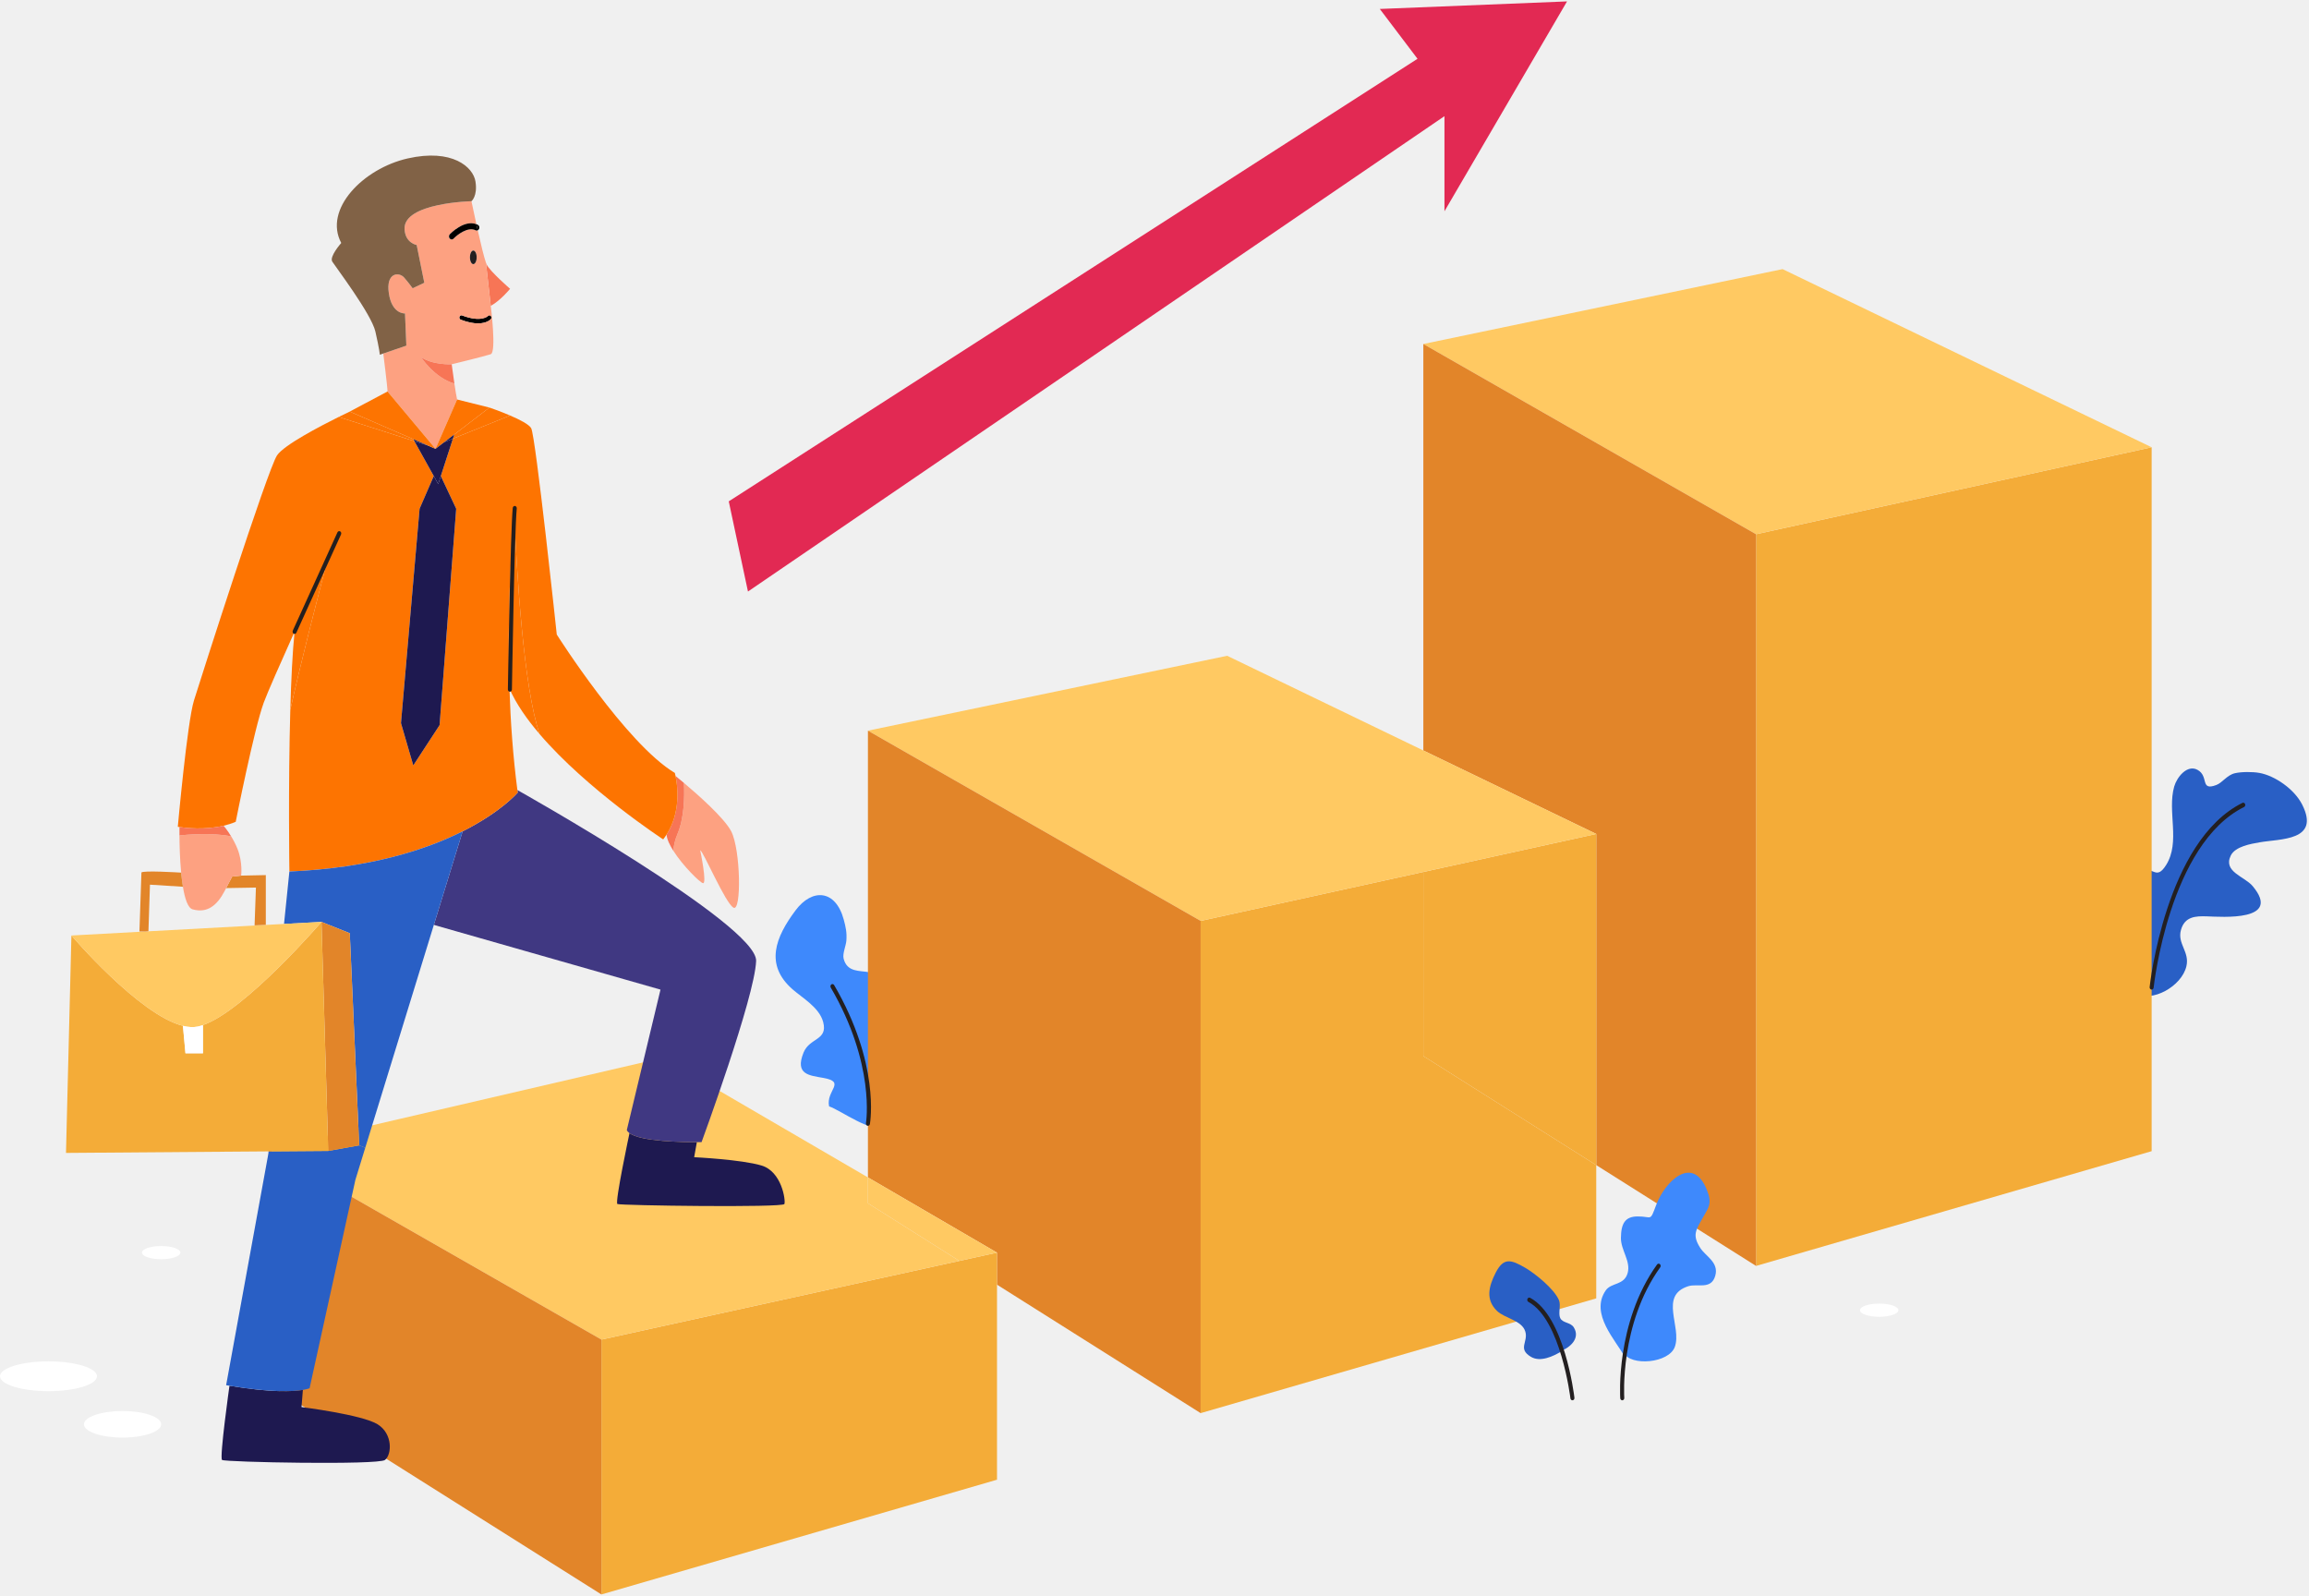
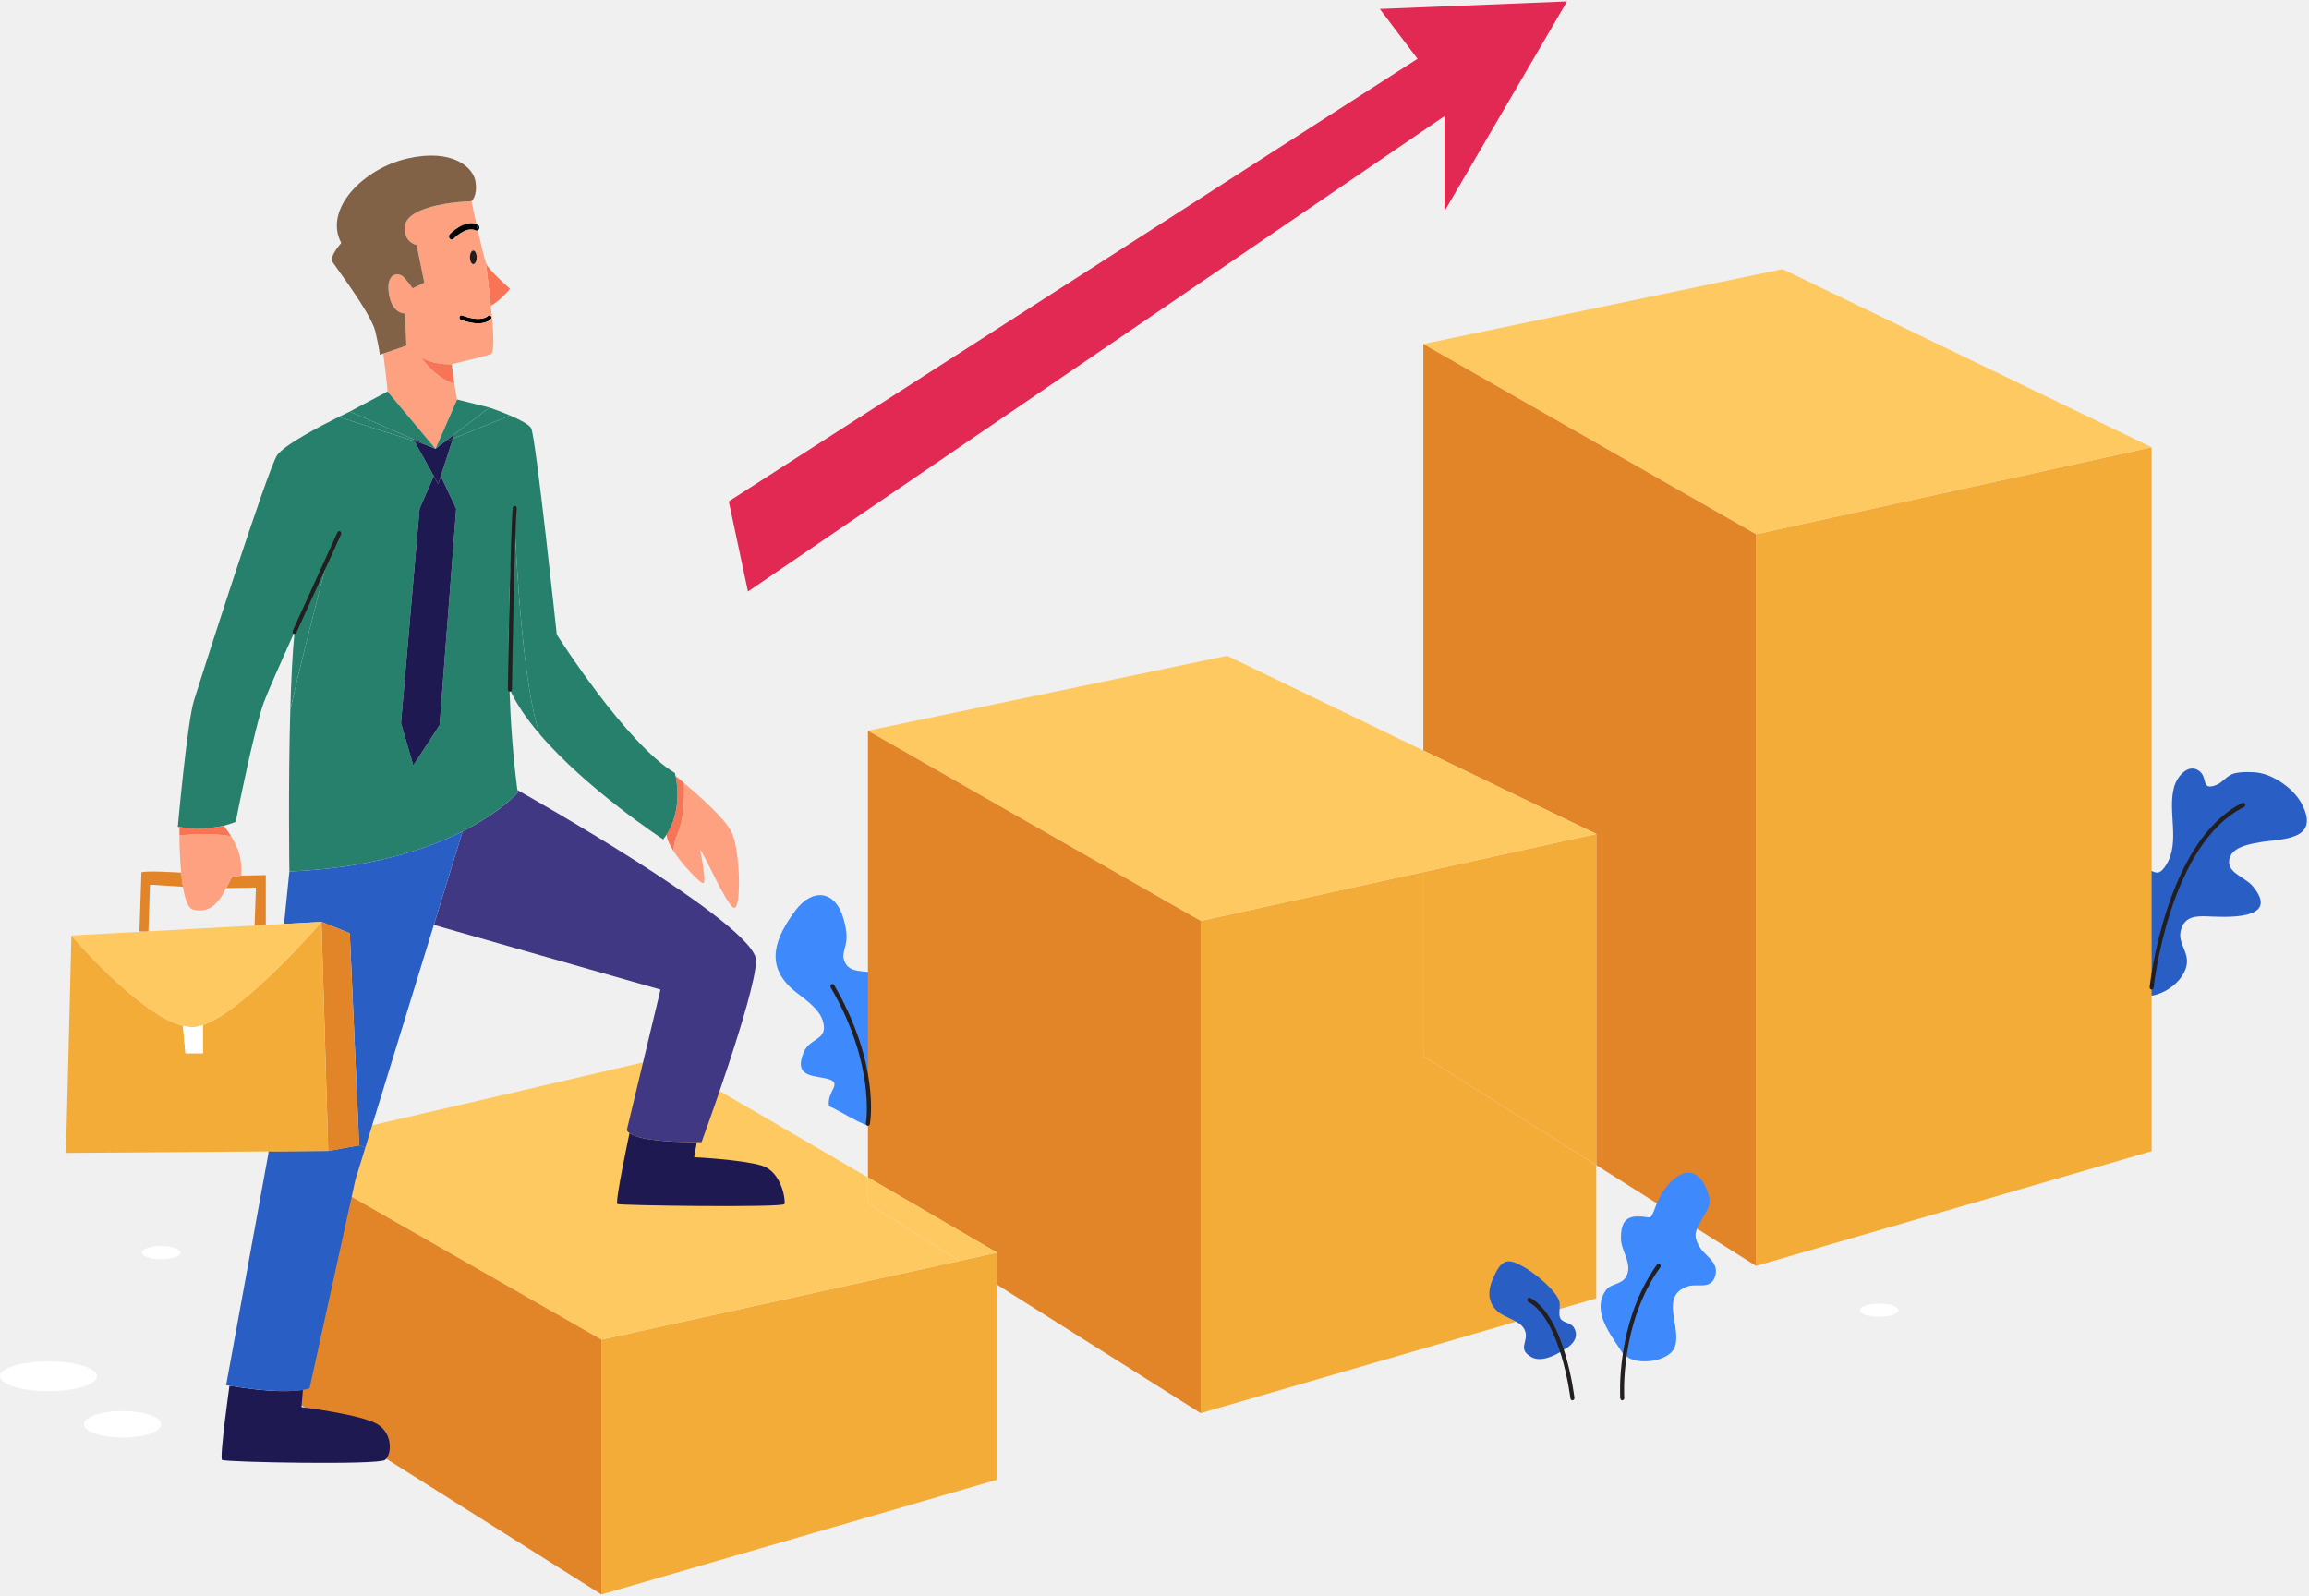
<svg xmlns="http://www.w3.org/2000/svg" width="689" height="476" viewBox="0 0 689 476" fill="none">
  <path d="M637.222 296.42C637.47 291.704 635.158 286.766 634.79 282.103C634.481 278.188 634.606 273.758 634.811 269.828C634.967 266.845 635.725 261.152 638.81 259.905C642.628 258.362 643.352 262.881 646.358 258.124C650.704 251.243 646.65 242.159 648.781 234.685C649.567 231.929 652.633 228.036 655.732 229.719C659.221 231.614 656.388 236.112 661.34 234.244C663.174 233.552 664.53 231.275 666.867 230.732C668.872 230.265 672.14 230.269 674.19 230.632C678.77 231.441 684.635 235.453 686.973 240.102C692.453 250.997 680.399 250.245 674.202 251.356C671.756 251.794 666.982 252.552 665.65 255.298C663.297 260.151 669.758 261.497 672.19 264.409C681.051 275.018 663.002 273.58 658.438 273.432C655.153 273.327 651.901 273.48 650.79 277.498C649.649 281.627 653.438 283.995 652.416 288.322C650.989 294.366 642.124 299.233 637.222 296.42Z" fill="#295FC5" />
  <path d="M267.43 318.947C267.742 314.21 270.656 310.868 270.644 306.004C270.636 302.657 269.796 299.265 268.255 296.41C266.144 292.496 263.231 290.852 259.391 290.115C256.532 289.566 252.784 290.189 251.735 286.057C251.358 284.575 252.436 282.236 252.558 280.652C252.742 278.255 252.353 276.533 251.756 274.345C249.325 265.448 242.364 264.981 237.373 271.666C231.395 279.673 228.127 287.846 236.48 295.192C239.416 297.774 244.493 300.616 245.635 304.98C247.084 310.515 241.606 309.568 239.774 314.091C237.099 320.697 241.575 320.898 245.725 321.65C252.612 322.897 246.382 325.391 247.402 330.132C251.067 331.401 260.192 338.289 263.811 336.098C268.048 333.535 270.929 320.2 268.636 315.793" fill="#3E89FC" />
  <path d="M642.046 133.462V343.501L524.001 377.742V159.413L642.046 133.462Z" fill="#F4AC38" />
  <path d="M642.045 133.462L524.001 159.413L424.72 102.645L531.912 80.299L642.045 133.462Z" fill="#FFC962" />
  <path d="M524.001 159.413V377.742L476.314 347.664V248.844L424.72 223.939V102.646L524.001 159.413Z" fill="#E28529" />
  <path d="M476.314 347.664V387.428L358.27 421.669V274.795L424.72 260.188V315.117L476.314 347.664Z" fill="#F4AC38" />
  <path d="M476.314 248.844V347.664L424.72 315.117V260.188L476.314 248.844Z" fill="#F4AC38" />
  <path d="M476.314 248.844L424.72 260.188V223.938L476.314 248.844ZM424.72 223.938V260.188L358.27 274.795L258.989 218.027L366.18 195.681L424.72 223.938Z" fill="#FFC962" />
  <path d="M358.27 274.794V421.668L297.504 383.337V373.777L258.989 351.331V218.027L358.27 274.794Z" fill="#E28529" />
  <path d="M297.504 383.337V441.537L179.46 475.777V399.727L286.265 376.246L297.504 383.337ZM297.504 373.777V383.337L286.265 376.246L297.504 373.777Z" fill="#F4AC38" />
  <path d="M297.504 373.777L286.265 376.246L258.989 359.044V351.331L297.504 373.777Z" fill="#FFC962" />
  <path d="M286.265 376.246L179.46 399.728L80.178 342.96L197.756 315.64L258.989 351.331V359.044L286.265 376.246Z" fill="#FFC962" />
  <path d="M179.46 399.727V475.778L80.178 413.153V342.96L179.46 399.727Z" fill="#E28529" />
  <path d="M467.6 0.419L431.023 63.044V34.66L223.192 176.506L217.46 149.6L422.984 17.54L411.729 2.672L467.6 0.419Z" fill="#E22953" />
  <path d="M227.235 347.781C233.264 349.583 234.47 358.143 234.068 359.269C233.666 360.396 185.03 359.72 184.226 359.269C183.423 358.819 187.836 338.13 187.836 338.13C191.277 340.644 203.729 340.825 207.941 340.815L207.138 345.302C207.138 345.302 221.206 345.979 227.235 347.781Z" fill="#1E1950" />
  <path d="M154.386 235.742C154.386 235.742 226.029 275.921 225.627 286.734C225.225 297.547 209.348 340.798 209.348 340.798C209.348 340.798 208.826 340.816 207.942 340.816C203.729 340.826 191.277 340.646 187.836 338.132C187.45 337.852 187.177 337.537 187.04 337.194L197.089 295.295L129.964 276.128L129.473 275.938L138.051 248.068V248.059C149.643 242.229 154.482 236.498 154.482 236.498L154.386 235.742Z" fill="#403882" />
  <path d="M218.191 248.06C221.005 253.511 221.302 272.091 218.891 270.848C216.479 269.613 209.855 253.962 208.946 253.727C208.946 253.727 211.061 263.873 209.75 263.531C208.81 263.288 203.809 258.395 200.94 253.889C201.012 252.421 201.358 250.736 202.145 248.88C204.179 244.086 204.284 237.715 204.083 233.615C208.191 237.076 216.133 244.077 218.191 248.06Z" fill="#FDA181" />
  <path d="M204.083 233.616C204.284 237.716 204.179 244.086 202.145 248.88C201.358 250.736 201.012 252.421 200.94 253.89C199.798 252.106 198.994 250.385 198.906 249.033C203.287 242.203 202.145 234.21 201.583 231.552H201.591C201.591 231.552 202.58 232.345 204.083 233.616Z" fill="#F77556" />
-   <path d="M201.583 231.552C202.145 234.21 203.287 242.203 198.906 249.033C198.6 249.519 198.263 249.997 197.893 250.465C197.893 250.465 175.191 235.616 161.026 219.063C161.026 219.054 161.018 219.045 161.018 219.045C156.227 205.223 154.193 170.766 153.445 153.385C152.489 164.684 151.315 184.03 152.023 205.484C152.344 215.324 153.06 225.596 154.386 235.742L154.482 236.499C154.482 236.499 149.643 242.23 138.051 248.06V248.069C127.23 253.502 110.517 259.026 86.352 260.053C86.352 260.053 85.974 234.499 86.626 211.819C89.415 199.105 94.624 178.912 97.896 166.45C94.946 172.902 91.264 180.993 87.904 188.481C83.595 198.068 79.8 206.683 78.715 209.62C75.837 217.423 70.339 245.212 70.339 245.212C69.165 245.717 67.951 246.104 66.721 246.393C61.038 247.744 55.233 247.041 53.545 246.789C53.224 246.744 53.055 246.708 53.055 246.708C53.055 246.708 55.868 215.477 57.878 209.016C59.888 202.556 79.857 140.085 82.67 135.877C84.744 132.786 95.517 127.172 101.064 124.415L123.653 131.642L129.441 142.049H129.433L125.205 151.799L119.65 215.774L123.323 228.389L131.169 216.378L136.129 151.799L131.539 142.049L135.149 130.894L152.207 123.983C155.021 125.181 157.859 126.632 158.502 127.767C159.844 130.173 166.139 189.346 166.139 189.346C166.139 189.346 186.775 221.929 201.374 230.642C201.374 230.642 201.47 230.966 201.583 231.552Z" fill="#FD7401" />
-   <path d="M161.018 219.045C157.183 214.567 153.976 209.954 152.022 205.484C151.315 184.03 152.489 164.684 153.445 153.385C154.193 170.766 156.227 205.223 161.018 219.045ZM152.207 123.983L135.149 130.894L135.551 129.651L146.041 121.613C146.041 121.613 149.104 122.649 152.207 123.983Z" fill="#FD7401" />
+   <path d="M201.583 231.552C202.145 234.21 203.287 242.203 198.906 249.033C198.6 249.519 198.263 249.997 197.893 250.465C197.893 250.465 175.191 235.616 161.026 219.063C161.026 219.054 161.018 219.045 161.018 219.045C156.227 205.223 154.193 170.766 153.445 153.385C152.489 164.684 151.315 184.03 152.023 205.484C152.344 215.324 153.06 225.596 154.386 235.742L154.482 236.499C154.482 236.499 149.643 242.23 138.051 248.06V248.069C127.23 253.502 110.517 259.026 86.352 260.053C86.352 260.053 85.974 234.499 86.626 211.819C89.415 199.105 94.624 178.912 97.896 166.45C94.946 172.902 91.264 180.993 87.904 188.481C83.595 198.068 79.8 206.683 78.715 209.62C75.837 217.423 70.339 245.212 70.339 245.212C69.165 245.717 67.951 246.104 66.721 246.393C61.038 247.744 55.233 247.041 53.545 246.789C53.224 246.744 53.055 246.708 53.055 246.708C53.055 246.708 55.868 215.477 57.878 209.016C59.888 202.556 79.857 140.085 82.67 135.877C84.744 132.786 95.517 127.172 101.064 124.415L123.653 131.642L129.441 142.049H129.433L125.205 151.799L119.65 215.774L123.323 228.389L131.169 216.378L136.129 151.799L131.539 142.049L135.149 130.894L152.207 123.983C155.021 125.181 157.859 126.632 158.502 127.767C159.844 130.173 166.139 189.346 166.139 189.346C166.139 189.346 186.775 221.929 201.374 230.642C201.374 230.642 201.47 230.966 201.583 231.552Z" fill="#27806C" />
+   <path d="M161.018 219.045C157.183 214.567 153.976 209.954 152.022 205.484C151.315 184.03 152.489 164.684 153.445 153.385C154.193 170.766 156.227 205.223 161.018 219.045ZM152.207 123.983L135.149 130.894L135.551 129.651L146.041 121.613C146.041 121.613 149.104 122.649 152.207 123.983Z" fill="#27806C" />
  <path d="M152.207 86.174C152.207 86.174 149.418 89.626 146.443 91.274L145.004 78.389C145.093 78.632 145.173 78.831 145.238 78.966C146.307 81.065 152.207 86.174 152.207 86.174Z" fill="#F77556" />
  <path d="M146.46 94.275C146.693 94.527 146.709 94.941 146.484 95.212C146.419 95.284 145.374 96.5 142.649 96.5C141.339 96.5 139.635 96.221 137.472 95.392C137.321 95.334 137.197 95.211 137.126 95.051C137.055 94.891 137.044 94.706 137.094 94.536C137.199 94.184 137.544 93.995 137.858 94.112C143.678 96.329 145.591 94.302 145.607 94.284C145.841 94.022 146.218 94.013 146.46 94.275Z" fill="black" />
  <path d="M146.444 91.274C146.444 91.274 148.188 105.096 146.444 105.691C144.699 106.295 134.787 108.701 134.787 108.701C134.787 108.701 129.079 108.998 125.598 106.52C125.598 106.52 129.57 112.728 135.591 114.458C135.872 116.369 136.178 118.243 136.395 119.207L129.964 133.93L115.63 116.81C115.63 115.459 114.368 105.493 114.368 105.493L121.257 103.141L120.855 93.527C120.855 93.527 116.965 93.833 116.032 87.525C115.092 81.218 119.111 81.11 120.582 82.813C122.061 84.516 123.131 86.021 123.131 86.021L126.611 84.372L124.336 73.108C124.336 73.108 120.864 72.505 120.719 68.297C120.454 60.493 140.68 60.043 140.68 60.043C140.68 60.043 141.331 63.17 142.151 66.9C138.477 65.503 134.409 69.711 134.24 69.892C134.162 69.972 134.099 70.068 134.055 70.175C134.011 70.283 133.986 70.399 133.982 70.517C133.979 70.636 133.996 70.754 134.033 70.864C134.071 70.975 134.127 71.076 134.2 71.162C134.361 71.351 134.57 71.451 134.787 71.451C134.988 71.451 135.181 71.369 135.334 71.207C136.371 70.117 139.57 67.558 141.918 68.711C142.127 68.819 142.36 68.81 142.561 68.72C143.437 72.613 144.41 76.704 145.005 78.389L146.444 91.274ZM146.484 95.212C146.591 95.083 146.648 94.913 146.643 94.737C146.639 94.562 146.573 94.396 146.46 94.275C146.345 94.15 146.191 94.081 146.032 94.083C145.872 94.085 145.72 94.157 145.607 94.284C145.591 94.302 143.678 96.329 137.858 94.112C137.707 94.056 137.541 94.069 137.398 94.148C137.255 94.227 137.146 94.367 137.094 94.536C136.99 94.887 137.158 95.275 137.472 95.392C139.635 96.221 141.339 96.5 142.649 96.5C145.374 96.5 146.419 95.284 146.484 95.212ZM142.239 76.785C142.239 75.668 141.789 74.757 141.234 74.757C140.68 74.757 140.229 75.668 140.229 76.785C140.229 77.902 140.68 78.812 141.234 78.812C141.789 78.812 142.239 77.902 142.239 76.785Z" fill="#FDA181" />
-   <path d="M146.041 121.613L135.551 129.651L132.568 131.939H132.56L129.964 133.931L136.395 119.207L146.041 121.613Z" fill="#FD7401" />
+   <path d="M146.041 121.613L135.551 129.651L132.568 131.939H132.56L129.964 133.931L136.395 119.207L146.041 121.613Z" fill="#27806C" />
  <path d="M142.561 67.072C142.97 67.27 143.155 67.802 142.97 68.252C142.89 68.468 142.737 68.63 142.561 68.721C142.416 68.099 142.279 67.486 142.151 66.9C142.287 66.945 142.424 66.999 142.561 67.072Z" fill="black" />
  <path d="M142.151 66.9C142.279 67.485 142.416 68.098 142.561 68.72C142.36 68.81 142.126 68.819 141.917 68.711C139.57 67.558 136.371 70.117 135.334 71.207C135.181 71.369 134.988 71.45 134.787 71.45C134.57 71.45 134.361 71.351 134.2 71.162C134.127 71.076 134.071 70.975 134.033 70.864C133.996 70.753 133.978 70.635 133.982 70.517C133.986 70.399 134.011 70.282 134.055 70.175C134.099 70.068 134.162 69.971 134.24 69.891C134.409 69.711 138.477 65.503 142.151 66.9Z" fill="black" />
  <path d="M141.234 78.813C141.789 78.813 142.239 77.905 142.239 76.785C142.239 75.665 141.789 74.758 141.234 74.758C140.679 74.758 140.229 75.665 140.229 76.785C140.229 77.905 140.679 78.813 141.234 78.813Z" fill="#231F20" />
  <path d="M141.885 54.186C142.561 58.538 140.68 60.043 140.68 60.043C140.68 60.043 120.453 60.494 120.719 68.297C120.863 72.505 124.336 73.109 124.336 73.109L126.611 84.372L123.13 86.021C123.13 86.021 122.061 84.516 120.582 82.813C119.111 81.11 115.091 81.218 116.032 87.526C116.965 93.833 120.855 93.527 120.855 93.527L121.257 103.141L114.368 105.493L113.347 105.844C113.347 105.844 113.218 104.195 112.013 98.933C110.807 93.68 100.083 79.56 99.15 78.065C98.21 76.56 101.827 72.505 101.827 72.505C96.465 62.44 108.395 50.276 121.659 47.275C134.924 44.275 141.218 49.825 141.885 54.186Z" fill="#816246" />
  <path d="M138.051 248.069L129.473 275.939L108.998 342.474L107.189 341.771L104.376 278.472L95.935 275.093L84.752 275.695L86.352 260.053C110.517 259.026 127.23 253.502 138.051 248.069Z" fill="#295FC5" />
  <path d="M131.539 142.049L136.129 151.799L131.169 216.378L123.323 228.39L119.65 215.775L125.204 151.799L129.433 142.049H129.441L130.767 144.437L131.539 142.049ZM135.551 129.651L135.149 130.894L132.568 131.939L135.551 129.651Z" fill="#1E1950" />
  <path d="M135.149 130.894L131.539 142.049L130.767 144.437L129.441 142.049L123.653 131.642L127.592 132.903H127.6L129.963 133.93L132.56 131.939H132.568L135.149 130.894Z" fill="#1E1950" />
  <path d="M134.787 108.701C134.787 108.701 135.173 111.611 135.591 114.458C129.57 112.728 125.598 106.52 125.598 106.52C129.079 108.998 134.787 108.701 134.787 108.701Z" fill="#F77556" />
-   <path d="M115.63 116.81L129.964 133.931L127.6 132.903H127.592L123.323 131.047L104.375 122.811L115.63 116.81Z" fill="#FD7401" />
+   <path d="M115.63 116.81L129.964 133.931L127.6 132.903H127.592L123.323 131.047L104.375 122.811L115.63 116.81Z" fill="#27806C" />
  <path d="M127.592 132.903L123.653 131.642L123.323 131.047L127.592 132.903Z" fill="#1E1950" />
-   <path d="M123.323 131.047L123.653 131.642L101.063 124.415C103.057 123.433 104.376 122.812 104.376 122.812L123.323 131.047Z" fill="#FD7401" />
+   <path d="M123.323 131.047L123.653 131.642L101.063 124.415C103.057 123.433 104.376 122.812 104.376 122.812L123.323 131.047Z" fill="#27806C" />
  <path d="M112.68 425.002C117.302 427.894 116.9 434.058 114.89 435.635C112.881 437.211 67.058 436.31 66.255 435.635C65.451 434.959 68.473 413.495 68.473 413.495C81.07 415.586 87.502 415.216 90.38 414.739L89.97 419.866C89.97 419.866 108.057 422.119 112.68 425.002Z" fill="#1E1950" />
  <path d="M108.998 342.474L106.048 352.061L92.381 414.235C92.381 414.235 91.827 414.496 90.38 414.739C87.502 415.217 81.071 415.586 68.474 413.496C68.144 413.451 67.814 413.388 67.477 413.334L80.122 344.023V343.564L97.944 343.429L107.189 341.771L108.998 342.474Z" fill="#295FC5" />
  <path d="M104.375 278.471L107.189 341.771L97.944 343.429L95.934 275.092L104.375 278.471Z" fill="#E28529" />
  <path d="M95.935 275.092L97.944 343.429L80.122 343.564L19.693 344.023L21.309 279.147C21.309 279.147 41.479 302.836 54.582 306.107V306.116L55.338 314.288H60.563V306.116L60.507 305.899C73.233 301.511 95.935 275.092 95.935 275.092Z" fill="#F4AC38" />
  <path d="M84.752 275.695L95.935 275.092C95.935 275.092 73.233 301.511 60.507 305.898C59.968 306.079 59.454 306.232 58.955 306.331C57.629 306.601 56.158 306.502 54.582 306.106C41.479 302.835 21.309 279.146 21.309 279.146L43.368 277.947H44.292V277.893L79.318 275.992L84.752 275.695Z" fill="#FFC962" />
-   <path d="M87.904 188.481C91.264 180.993 94.946 172.902 97.896 166.45C94.624 178.912 89.415 199.105 86.626 211.819C86.867 203.069 87.269 194.743 87.904 188.481Z" fill="#FD7401" />
+   <path d="M87.904 188.481C91.264 180.993 94.946 172.902 97.896 166.45C94.624 178.912 89.415 199.105 86.626 211.819C86.867 203.069 87.269 194.743 87.904 188.481Z" fill="#27806C" />
  <path d="M79.318 261.125V275.974L75.966 276.128L76.368 264.846L67.485 264.999L69.269 261.575L71.954 261.278L79.318 261.125Z" fill="#E28529" />
  <path d="M70.877 253.322C72.485 257.377 71.954 261.279 71.954 261.279L69.269 261.576L67.485 265H67.477C67.332 265.288 67.171 265.595 66.994 265.937C64.711 270.289 61.769 272.542 57.476 271.344C56.069 270.948 55.161 268.163 54.582 264.604C54.358 263.207 54.181 261.8 54.052 260.387C53.666 256.251 53.561 251.917 53.545 249.285C55.555 249.069 63.28 248.366 68.98 249.565C69.631 250.619 70.314 251.899 70.877 253.322Z" fill="#FDA181" />
  <path d="M66.721 246.393C66.721 246.393 67.79 247.6 68.98 249.565C63.28 248.366 55.555 249.069 53.545 249.285C53.529 247.744 53.545 246.789 53.545 246.789C55.233 247.042 61.037 247.744 66.721 246.393Z" fill="#F77556" />
  <path d="M60.563 306.116V314.288H55.338L54.582 306.116V306.107C56.158 306.503 57.629 306.602 58.955 306.332C59.454 306.233 59.968 306.08 60.507 305.899L60.563 306.116Z" fill="white" />
  <path d="M54.582 264.603L44.751 263.982L44.292 277.894L43.368 277.948H41.607C41.607 277.948 42.202 261.125 42.202 260.386C42.202 259.657 53.69 260.36 54.052 260.386C54.188 261.846 54.365 263.279 54.582 264.603Z" fill="#E28529" />
  <path d="M87.904 189.157C87.8 189.157 87.699 189.127 87.609 189.071C87.519 189.014 87.443 188.933 87.389 188.834C87.336 188.735 87.305 188.623 87.301 188.507C87.297 188.392 87.32 188.277 87.367 188.174L100.69 158.85C100.763 158.691 100.889 158.57 101.041 158.514C101.194 158.459 101.359 158.473 101.502 158.555C101.644 158.636 101.752 158.778 101.801 158.948C101.851 159.119 101.838 159.304 101.765 159.464L88.442 188.787C88.391 188.899 88.314 188.992 88.219 189.057C88.124 189.122 88.015 189.157 87.904 189.157ZM152.154 206.401H152.143C152.064 206.399 151.986 206.38 151.913 206.344C151.841 206.309 151.775 206.258 151.72 206.194C151.665 206.13 151.622 206.054 151.593 205.972C151.564 205.889 151.55 205.801 151.551 205.712C151.583 203.788 152.314 158.507 153.002 151.551C153.025 151.377 153.107 151.22 153.231 151.112C153.355 151.005 153.511 150.955 153.667 150.975C153.823 150.994 153.965 151.081 154.065 151.216C154.165 151.352 154.214 151.525 154.202 151.7C153.519 158.594 152.765 205.266 152.758 205.737C152.755 205.914 152.69 206.083 152.577 206.207C152.464 206.331 152.312 206.4 152.154 206.401ZM258.99 335.932C258.901 335.932 258.813 335.91 258.732 335.867C258.651 335.825 258.58 335.763 258.523 335.685C258.467 335.608 258.426 335.518 258.404 335.421C258.382 335.324 258.38 335.223 258.397 335.125C258.427 334.953 261.254 317.58 247.899 294.687C247.855 294.613 247.825 294.53 247.81 294.442C247.795 294.355 247.796 294.265 247.812 294.178C247.828 294.09 247.859 294.008 247.904 293.934C247.949 293.86 248.006 293.797 248.073 293.749C248.139 293.7 248.214 293.667 248.292 293.65C248.37 293.634 248.45 293.635 248.528 293.654C248.605 293.672 248.679 293.708 248.745 293.758C248.81 293.809 248.866 293.873 248.909 293.948C262.553 317.337 259.708 334.661 259.58 335.387C259.553 335.54 259.48 335.678 259.372 335.778C259.264 335.877 259.129 335.932 258.99 335.932ZM642.046 295.294C641.961 295.294 641.877 295.274 641.8 295.235C641.722 295.196 641.652 295.139 641.596 295.068C641.539 294.997 641.497 294.913 641.471 294.822C641.445 294.731 641.437 294.635 641.447 294.54C641.492 294.106 646.174 250.954 669.134 239.575C669.206 239.539 669.284 239.52 669.363 239.518C669.443 239.515 669.521 239.531 669.595 239.563C669.669 239.595 669.737 239.643 669.794 239.704C669.851 239.765 669.897 239.839 669.929 239.92C669.961 240.001 669.979 240.088 669.981 240.177C669.983 240.266 669.969 240.354 669.94 240.437C669.912 240.52 669.869 240.595 669.814 240.66C669.76 240.724 669.694 240.775 669.622 240.811C647.285 251.88 642.688 294.268 642.644 294.695C642.627 294.86 642.557 295.012 642.447 295.122C642.337 295.232 642.194 295.293 642.046 295.294Z" fill="#231F20" />
  <path d="M484.884 404.999C482.23 399.979 474.308 392.065 479.146 385.052C480.814 382.634 484.689 383.611 485.708 379.792C486.637 376.315 483.648 372.997 483.678 369.407C483.714 364.959 485.018 363.022 488.589 362.977C493.045 362.921 492.246 364.767 494.218 359.505C496.817 352.569 505.021 344.447 509.302 354.989C510.97 359.099 509.905 360.199 508.216 363.188C506.004 367.105 504.873 368.541 507.404 372.448C508.98 374.881 512.966 376.681 511.834 380.667C510.611 384.969 506.546 382.916 503.775 383.8C494.971 386.609 501.9 395.886 499.775 401.867C498.018 406.81 486.55 407.747 484.482 403.647" fill="#3E89FC" />
  <path d="M484.079 417.839C483.928 417.839 483.782 417.775 483.671 417.66C483.56 417.545 483.491 417.387 483.479 417.218C483.462 416.996 481.995 394.673 494.463 377.318C494.513 377.249 494.574 377.191 494.644 377.149C494.713 377.106 494.789 377.08 494.868 377.07C494.947 377.061 495.027 377.069 495.103 377.094C495.179 377.119 495.249 377.16 495.311 377.216C495.373 377.272 495.424 377.341 495.462 377.419C495.5 377.497 495.524 377.582 495.532 377.67C495.541 377.759 495.533 377.848 495.511 377.933C495.489 378.018 495.452 378.098 495.402 378.167C483.244 395.091 484.665 416.892 484.68 417.11C484.693 417.289 484.642 417.466 484.539 417.602C484.435 417.739 484.287 417.824 484.128 417.838L484.079 417.839Z" fill="#231F20" />
  <path d="M465.992 403.197C463.476 404.733 459.627 406.537 456.838 404.874C452.771 402.449 456.079 400.447 455.147 397.327C454.136 393.94 449 393.414 446.678 391.145C443.267 387.812 444.191 383.908 446.308 379.769C448.657 375.176 450.858 375.811 455.138 378.307C458.012 379.982 463.755 384.549 465.196 387.979C465.825 389.476 464.913 391.907 465.561 393.293C466.278 394.826 468.666 394.544 469.617 396.077C471.752 399.521 468.127 402.331 465.59 403.196" fill="#295FC5" />
  <path d="M469.207 417.839C469.061 417.838 468.92 417.779 468.811 417.671C468.701 417.563 468.63 417.414 468.611 417.252C468.583 417.016 465.723 393.673 456.085 388.487C456.011 388.451 455.945 388.398 455.889 388.332C455.834 388.266 455.791 388.188 455.763 388.104C455.735 388.019 455.723 387.928 455.726 387.838C455.73 387.747 455.75 387.659 455.785 387.577C455.82 387.495 455.869 387.423 455.93 387.363C455.99 387.303 456.061 387.257 456.137 387.228C456.214 387.2 456.295 387.188 456.375 387.195C456.456 387.202 456.534 387.227 456.606 387.269C466.832 392.77 469.689 416.084 469.805 417.074C469.817 417.169 469.81 417.266 469.785 417.359C469.76 417.451 469.718 417.536 469.661 417.609C469.605 417.681 469.535 417.739 469.456 417.779C469.378 417.819 469.293 417.839 469.207 417.839Z" fill="#231F20" />
  <path d="M14.47 415.111C22.462 415.111 28.94 413.122 28.94 410.667C28.94 408.213 22.462 406.223 14.47 406.223C6.479 406.223 0 408.213 0 410.667C0 413.122 6.479 415.111 14.47 415.111Z" fill="white" />
  <path d="M36.572 428.969C42.935 428.969 48.094 427.193 48.094 425.003C48.094 422.813 42.935 421.038 36.572 421.038C30.208 421.038 25.049 422.813 25.049 425.003C25.049 427.193 30.208 428.969 36.572 428.969Z" fill="white" />
  <path d="M48.094 375.748C51.258 375.748 53.823 374.866 53.823 373.777C53.823 372.688 51.258 371.805 48.094 371.805C44.93 371.805 42.364 372.688 42.364 373.777C42.364 374.866 44.93 375.748 48.094 375.748Z" fill="white" />
  <path d="M560.75 392.926C563.914 392.926 566.479 392.043 566.479 390.954C566.479 389.865 563.914 388.982 560.75 388.982C557.586 388.982 555.021 389.865 555.021 390.954C555.021 392.043 557.586 392.926 560.75 392.926Z" fill="white" />
</svg>
